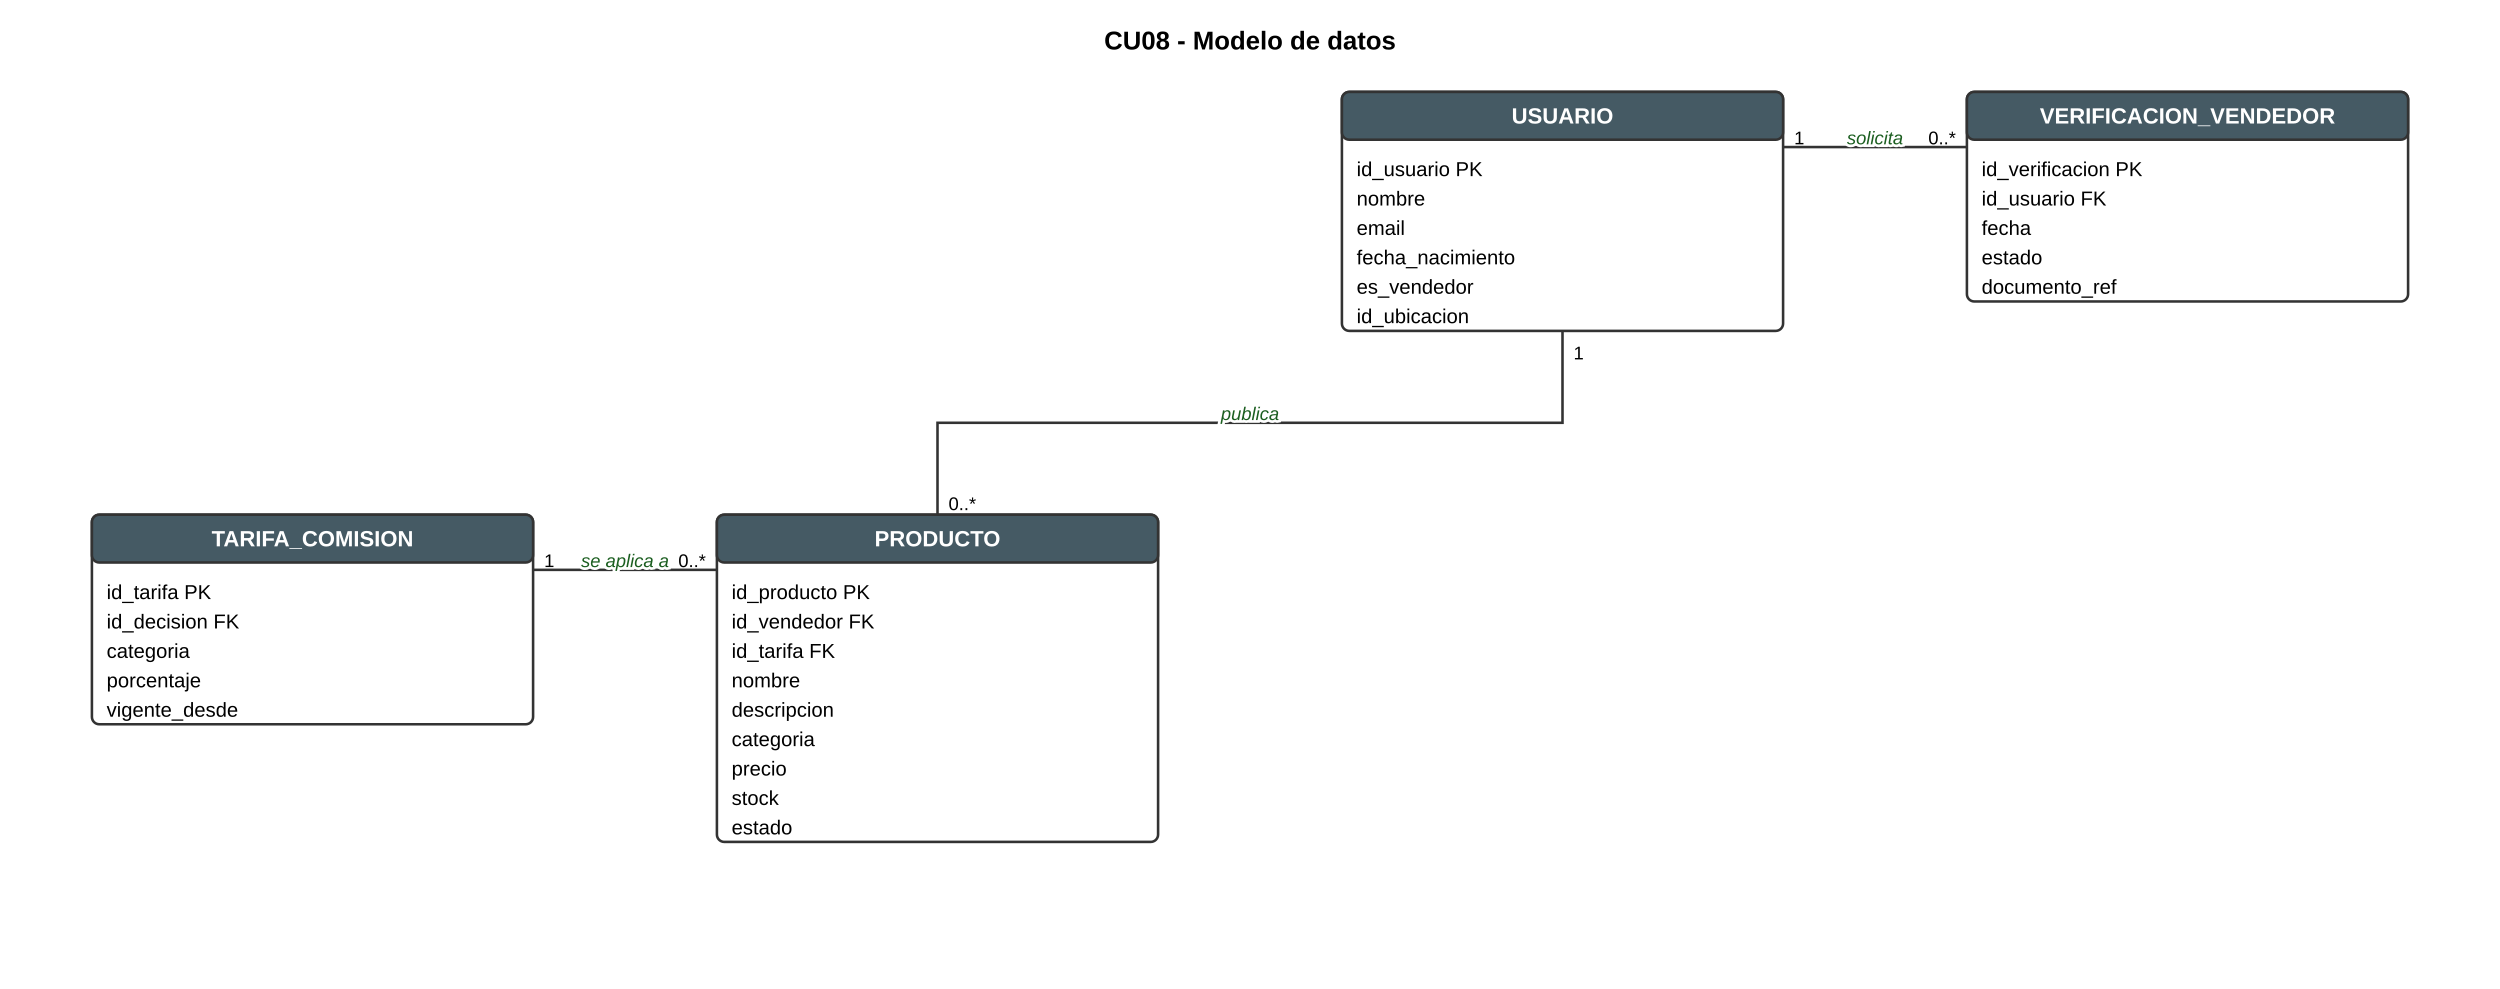
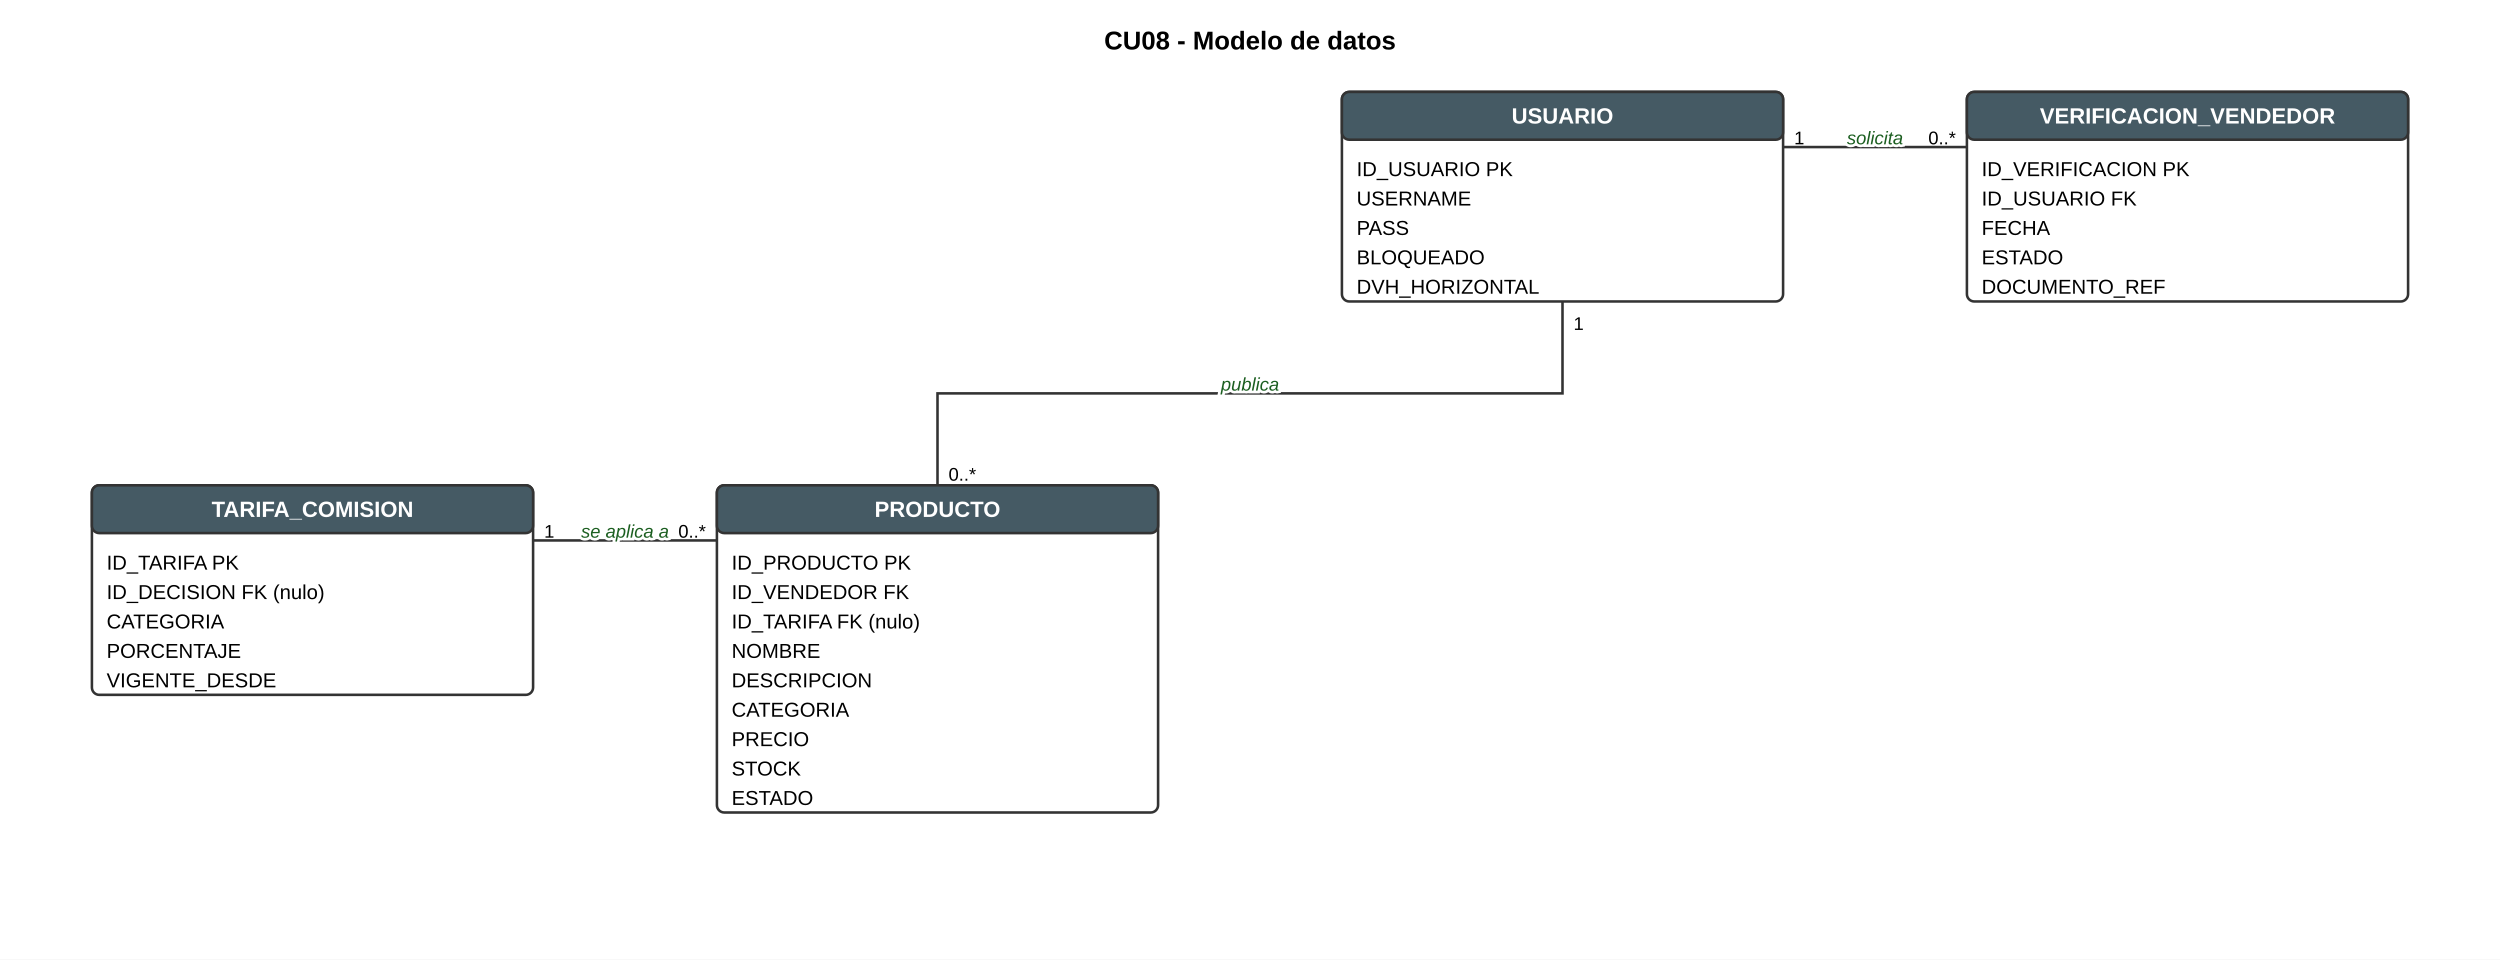
- <svg xmlns="http://www.w3.org/2000/svg" width="1360" height="538" viewBox="0 0 1360 538">
+ <svg xmlns="http://www.w3.org/2000/svg" width="1360" height="522" viewBox="0 0 1360 522">
  <defs>
    <marker id="ah" markerWidth="10" markerHeight="8" refX="9" refY="4" orient="auto">
      <path d="M0,0 L10,4 L0,8 z" fill="#333333" />
    </marker>
  </defs>
-   <rect width="1360" height="538" fill="#ffffff" />
+   <rect width="1360" height="522" fill="#ffffff" />
  <text x="680.0" y="26.9" text-anchor="middle" font-size="14" font-weight="bold" fill="#000000" font-family="Arial, Helvetica, sans-serif">CU08 - Modelo de datos</text>
  <polyline points="970.0,80.0 1070.0,80.0" fill="none" stroke="#333333" stroke-width="1.4" />
-   <polyline points="850.0,180.0 850.0,230.0 510.0,230.0 510.0,280.0" fill="none" stroke="#333333" stroke-width="1.4" />
-   <polyline points="290.0,310.0 390.0,310.0" fill="none" stroke="#333333" stroke-width="1.4" />
-   <rect x="730.0" y="50.0" width="240.0" height="130.0" rx="4" fill="#ffffff" stroke="#333333" stroke-width="1.4" />
+   <polyline points="850.0,164.0 850.0,214.0 510.0,214.0 510.0,264.0" fill="none" stroke="#333333" stroke-width="1.4" />
+   <polyline points="290.0,294.0 390.0,294.0" fill="none" stroke="#333333" stroke-width="1.4" />
+   <rect x="730.0" y="50.0" width="240.0" height="114.0" rx="4" fill="#ffffff" stroke="#333333" stroke-width="1.4" />
  <rect x="730.0" y="50.0" width="240.0" height="26.0" rx="4" fill="#455a64" stroke="#333333" stroke-width="1.4" />
  <text x="850.0" y="67.2" text-anchor="middle" font-size="12" font-weight="bold" fill="#ffffff" font-family="Arial, Helvetica, sans-serif">USUARIO</text>
-   <text x="738.0" y="95.8" text-anchor="start" font-size="11" font-weight="normal" fill="#000000" font-family="Arial, Helvetica, sans-serif">id_usuario PK</text>
-   <text x="738.0" y="111.8" text-anchor="start" font-size="11" font-weight="normal" fill="#000000" font-family="Arial, Helvetica, sans-serif">nombre</text>
-   <text x="738.0" y="127.8" text-anchor="start" font-size="11" font-weight="normal" fill="#000000" font-family="Arial, Helvetica, sans-serif">email</text>
-   <text x="738.0" y="143.8" text-anchor="start" font-size="11" font-weight="normal" fill="#000000" font-family="Arial, Helvetica, sans-serif">fecha_nacimiento</text>
-   <text x="738.0" y="159.8" text-anchor="start" font-size="11" font-weight="normal" fill="#000000" font-family="Arial, Helvetica, sans-serif">es_vendedor</text>
-   <text x="738.0" y="175.8" text-anchor="start" font-size="11" font-weight="normal" fill="#000000" font-family="Arial, Helvetica, sans-serif">id_ubicacion</text>
+   <text x="738.0" y="95.8" text-anchor="start" font-size="11" font-weight="normal" fill="#000000" font-family="Arial, Helvetica, sans-serif">ID_USUARIO PK</text>
+   <text x="738.0" y="111.8" text-anchor="start" font-size="11" font-weight="normal" fill="#000000" font-family="Arial, Helvetica, sans-serif">USERNAME</text>
+   <text x="738.0" y="127.8" text-anchor="start" font-size="11" font-weight="normal" fill="#000000" font-family="Arial, Helvetica, sans-serif">PASS</text>
+   <text x="738.0" y="143.8" text-anchor="start" font-size="11" font-weight="normal" fill="#000000" font-family="Arial, Helvetica, sans-serif">BLOQUEADO</text>
+   <text x="738.0" y="159.8" text-anchor="start" font-size="11" font-weight="normal" fill="#000000" font-family="Arial, Helvetica, sans-serif">DVH_HORIZONTAL</text>
  <rect x="1070.0" y="50.0" width="240.0" height="114.0" rx="4" fill="#ffffff" stroke="#333333" stroke-width="1.4" />
  <rect x="1070.0" y="50.0" width="240.0" height="26.0" rx="4" fill="#455a64" stroke="#333333" stroke-width="1.4" />
  <text x="1190.0" y="67.2" text-anchor="middle" font-size="12" font-weight="bold" fill="#ffffff" font-family="Arial, Helvetica, sans-serif">VERIFICACION_VENDEDOR</text>
-   <text x="1078.0" y="95.8" text-anchor="start" font-size="11" font-weight="normal" fill="#000000" font-family="Arial, Helvetica, sans-serif">id_verificacion PK</text>
-   <text x="1078.0" y="111.8" text-anchor="start" font-size="11" font-weight="normal" fill="#000000" font-family="Arial, Helvetica, sans-serif">id_usuario FK</text>
-   <text x="1078.0" y="127.8" text-anchor="start" font-size="11" font-weight="normal" fill="#000000" font-family="Arial, Helvetica, sans-serif">fecha</text>
-   <text x="1078.0" y="143.8" text-anchor="start" font-size="11" font-weight="normal" fill="#000000" font-family="Arial, Helvetica, sans-serif">estado</text>
-   <text x="1078.0" y="159.8" text-anchor="start" font-size="11" font-weight="normal" fill="#000000" font-family="Arial, Helvetica, sans-serif">documento_ref</text>
-   <rect x="390.0" y="280.0" width="240.0" height="178.0" rx="4" fill="#ffffff" stroke="#333333" stroke-width="1.4" />
-   <rect x="390.0" y="280.0" width="240.0" height="26.0" rx="4" fill="#455a64" stroke="#333333" stroke-width="1.4" />
-   <text x="510.0" y="297.2" text-anchor="middle" font-size="12" font-weight="bold" fill="#ffffff" font-family="Arial, Helvetica, sans-serif">PRODUCTO</text>
-   <text x="398.0" y="325.9" text-anchor="start" font-size="11" font-weight="normal" fill="#000000" font-family="Arial, Helvetica, sans-serif">id_producto PK</text>
-   <text x="398.0" y="341.9" text-anchor="start" font-size="11" font-weight="normal" fill="#000000" font-family="Arial, Helvetica, sans-serif">id_vendedor FK</text>
-   <text x="398.0" y="357.9" text-anchor="start" font-size="11" font-weight="normal" fill="#000000" font-family="Arial, Helvetica, sans-serif">id_tarifa FK</text>
-   <text x="398.0" y="373.9" text-anchor="start" font-size="11" font-weight="normal" fill="#000000" font-family="Arial, Helvetica, sans-serif">nombre</text>
-   <text x="398.0" y="389.9" text-anchor="start" font-size="11" font-weight="normal" fill="#000000" font-family="Arial, Helvetica, sans-serif">descripcion</text>
-   <text x="398.0" y="405.9" text-anchor="start" font-size="11" font-weight="normal" fill="#000000" font-family="Arial, Helvetica, sans-serif">categoria</text>
-   <text x="398.0" y="421.9" text-anchor="start" font-size="11" font-weight="normal" fill="#000000" font-family="Arial, Helvetica, sans-serif">precio</text>
-   <text x="398.0" y="437.9" text-anchor="start" font-size="11" font-weight="normal" fill="#000000" font-family="Arial, Helvetica, sans-serif">stock</text>
-   <text x="398.0" y="453.9" text-anchor="start" font-size="11" font-weight="normal" fill="#000000" font-family="Arial, Helvetica, sans-serif">estado</text>
-   <rect x="50.0" y="280.0" width="240.0" height="114.0" rx="4" fill="#ffffff" stroke="#333333" stroke-width="1.4" />
-   <rect x="50.0" y="280.0" width="240.0" height="26.0" rx="4" fill="#455a64" stroke="#333333" stroke-width="1.4" />
-   <text x="170.0" y="297.2" text-anchor="middle" font-size="12" font-weight="bold" fill="#ffffff" font-family="Arial, Helvetica, sans-serif">TARIFA_COMISION</text>
-   <text x="58.0" y="325.9" text-anchor="start" font-size="11" font-weight="normal" fill="#000000" font-family="Arial, Helvetica, sans-serif">id_tarifa PK</text>
-   <text x="58.0" y="341.9" text-anchor="start" font-size="11" font-weight="normal" fill="#000000" font-family="Arial, Helvetica, sans-serif">id_decision FK</text>
-   <text x="58.0" y="357.9" text-anchor="start" font-size="11" font-weight="normal" fill="#000000" font-family="Arial, Helvetica, sans-serif">categoria</text>
-   <text x="58.0" y="373.9" text-anchor="start" font-size="11" font-weight="normal" fill="#000000" font-family="Arial, Helvetica, sans-serif">porcentaje</text>
-   <text x="58.0" y="389.9" text-anchor="start" font-size="11" font-weight="normal" fill="#000000" font-family="Arial, Helvetica, sans-serif">vigente_desde</text>
+   <text x="1078.0" y="95.8" text-anchor="start" font-size="11" font-weight="normal" fill="#000000" font-family="Arial, Helvetica, sans-serif">ID_VERIFICACION PK</text>
+   <text x="1078.0" y="111.8" text-anchor="start" font-size="11" font-weight="normal" fill="#000000" font-family="Arial, Helvetica, sans-serif">ID_USUARIO FK</text>
+   <text x="1078.0" y="127.8" text-anchor="start" font-size="11" font-weight="normal" fill="#000000" font-family="Arial, Helvetica, sans-serif">FECHA</text>
+   <text x="1078.0" y="143.8" text-anchor="start" font-size="11" font-weight="normal" fill="#000000" font-family="Arial, Helvetica, sans-serif">ESTADO</text>
+   <text x="1078.0" y="159.8" text-anchor="start" font-size="11" font-weight="normal" fill="#000000" font-family="Arial, Helvetica, sans-serif">DOCUMENTO_REF</text>
+   <rect x="390.0" y="264.0" width="240.0" height="178.0" rx="4" fill="#ffffff" stroke="#333333" stroke-width="1.4" />
+   <rect x="390.0" y="264.0" width="240.0" height="26.0" rx="4" fill="#455a64" stroke="#333333" stroke-width="1.4" />
+   <text x="510.0" y="281.2" text-anchor="middle" font-size="12" font-weight="bold" fill="#ffffff" font-family="Arial, Helvetica, sans-serif">PRODUCTO</text>
+   <text x="398.0" y="309.9" text-anchor="start" font-size="11" font-weight="normal" fill="#000000" font-family="Arial, Helvetica, sans-serif">ID_PRODUCTO PK</text>
+   <text x="398.0" y="325.9" text-anchor="start" font-size="11" font-weight="normal" fill="#000000" font-family="Arial, Helvetica, sans-serif">ID_VENDEDOR FK</text>
+   <text x="398.0" y="341.9" text-anchor="start" font-size="11" font-weight="normal" fill="#000000" font-family="Arial, Helvetica, sans-serif">ID_TARIFA FK (nulo)</text>
+   <text x="398.0" y="357.9" text-anchor="start" font-size="11" font-weight="normal" fill="#000000" font-family="Arial, Helvetica, sans-serif">NOMBRE</text>
+   <text x="398.0" y="373.9" text-anchor="start" font-size="11" font-weight="normal" fill="#000000" font-family="Arial, Helvetica, sans-serif">DESCRIPCION</text>
+   <text x="398.0" y="389.9" text-anchor="start" font-size="11" font-weight="normal" fill="#000000" font-family="Arial, Helvetica, sans-serif">CATEGORIA</text>
+   <text x="398.0" y="405.9" text-anchor="start" font-size="11" font-weight="normal" fill="#000000" font-family="Arial, Helvetica, sans-serif">PRECIO</text>
+   <text x="398.0" y="421.9" text-anchor="start" font-size="11" font-weight="normal" fill="#000000" font-family="Arial, Helvetica, sans-serif">STOCK</text>
+   <text x="398.0" y="437.9" text-anchor="start" font-size="11" font-weight="normal" fill="#000000" font-family="Arial, Helvetica, sans-serif">ESTADO</text>
+   <rect x="50.0" y="264.0" width="240.0" height="114.0" rx="4" fill="#ffffff" stroke="#333333" stroke-width="1.4" />
+   <rect x="50.0" y="264.0" width="240.0" height="26.0" rx="4" fill="#455a64" stroke="#333333" stroke-width="1.4" />
+   <text x="170.0" y="281.2" text-anchor="middle" font-size="12" font-weight="bold" fill="#ffffff" font-family="Arial, Helvetica, sans-serif">TARIFA_COMISION</text>
+   <text x="58.0" y="309.9" text-anchor="start" font-size="11" font-weight="normal" fill="#000000" font-family="Arial, Helvetica, sans-serif">ID_TARIFA PK</text>
+   <text x="58.0" y="325.9" text-anchor="start" font-size="11" font-weight="normal" fill="#000000" font-family="Arial, Helvetica, sans-serif">ID_DECISION FK (nulo)</text>
+   <text x="58.0" y="341.9" text-anchor="start" font-size="11" font-weight="normal" fill="#000000" font-family="Arial, Helvetica, sans-serif">CATEGORIA</text>
+   <text x="58.0" y="357.9" text-anchor="start" font-size="11" font-weight="normal" fill="#000000" font-family="Arial, Helvetica, sans-serif">PORCENTAJE</text>
+   <text x="58.0" y="373.9" text-anchor="start" font-size="11" font-weight="normal" fill="#000000" font-family="Arial, Helvetica, sans-serif">VIGENTE_DESDE</text>
  <text x="976.0" y="78.5" text-anchor="start" font-size="10" font-weight="normal" fill="#000000" font-family="Arial, Helvetica, sans-serif">1</text>
  <text x="1064.0" y="78.5" text-anchor="end" font-size="10" font-weight="normal" fill="#000000" font-family="Arial, Helvetica, sans-serif">0..*</text>
  <text x="1020.0" y="78.5" text-anchor="middle" font-size="10" font-weight="normal" fill="#1b5e20" font-family="Arial, Helvetica, sans-serif" font-style="italic" paint-order="stroke" stroke="#ffffff" stroke-width="3">solicita</text>
-   <text x="856.0" y="195.5" text-anchor="start" font-size="10" font-weight="normal" fill="#000000" font-family="Arial, Helvetica, sans-serif">1</text>
-   <text x="516.0" y="277.5" text-anchor="start" font-size="10" font-weight="normal" fill="#000000" font-family="Arial, Helvetica, sans-serif">0..*</text>
-   <text x="680.0" y="228.5" text-anchor="middle" font-size="10" font-weight="normal" fill="#1b5e20" font-family="Arial, Helvetica, sans-serif" font-style="italic" paint-order="stroke" stroke="#ffffff" stroke-width="3">publica</text>
-   <text x="296.0" y="308.5" text-anchor="start" font-size="10" font-weight="normal" fill="#000000" font-family="Arial, Helvetica, sans-serif">1</text>
-   <text x="384.0" y="308.5" text-anchor="end" font-size="10" font-weight="normal" fill="#000000" font-family="Arial, Helvetica, sans-serif">0..*</text>
-   <text x="340.0" y="308.5" text-anchor="middle" font-size="10" font-weight="normal" fill="#1b5e20" font-family="Arial, Helvetica, sans-serif" font-style="italic" paint-order="stroke" stroke="#ffffff" stroke-width="3">se aplica a</text>
+   <text x="856.0" y="179.5" text-anchor="start" font-size="10" font-weight="normal" fill="#000000" font-family="Arial, Helvetica, sans-serif">1</text>
+   <text x="516.0" y="261.5" text-anchor="start" font-size="10" font-weight="normal" fill="#000000" font-family="Arial, Helvetica, sans-serif">0..*</text>
+   <text x="680.0" y="212.5" text-anchor="middle" font-size="10" font-weight="normal" fill="#1b5e20" font-family="Arial, Helvetica, sans-serif" font-style="italic" paint-order="stroke" stroke="#ffffff" stroke-width="3">publica</text>
+   <text x="296.0" y="292.5" text-anchor="start" font-size="10" font-weight="normal" fill="#000000" font-family="Arial, Helvetica, sans-serif">1</text>
+   <text x="384.0" y="292.5" text-anchor="end" font-size="10" font-weight="normal" fill="#000000" font-family="Arial, Helvetica, sans-serif">0..*</text>
+   <text x="340.0" y="292.5" text-anchor="middle" font-size="10" font-weight="normal" fill="#1b5e20" font-family="Arial, Helvetica, sans-serif" font-style="italic" paint-order="stroke" stroke="#ffffff" stroke-width="3">se aplica a</text>
</svg>
